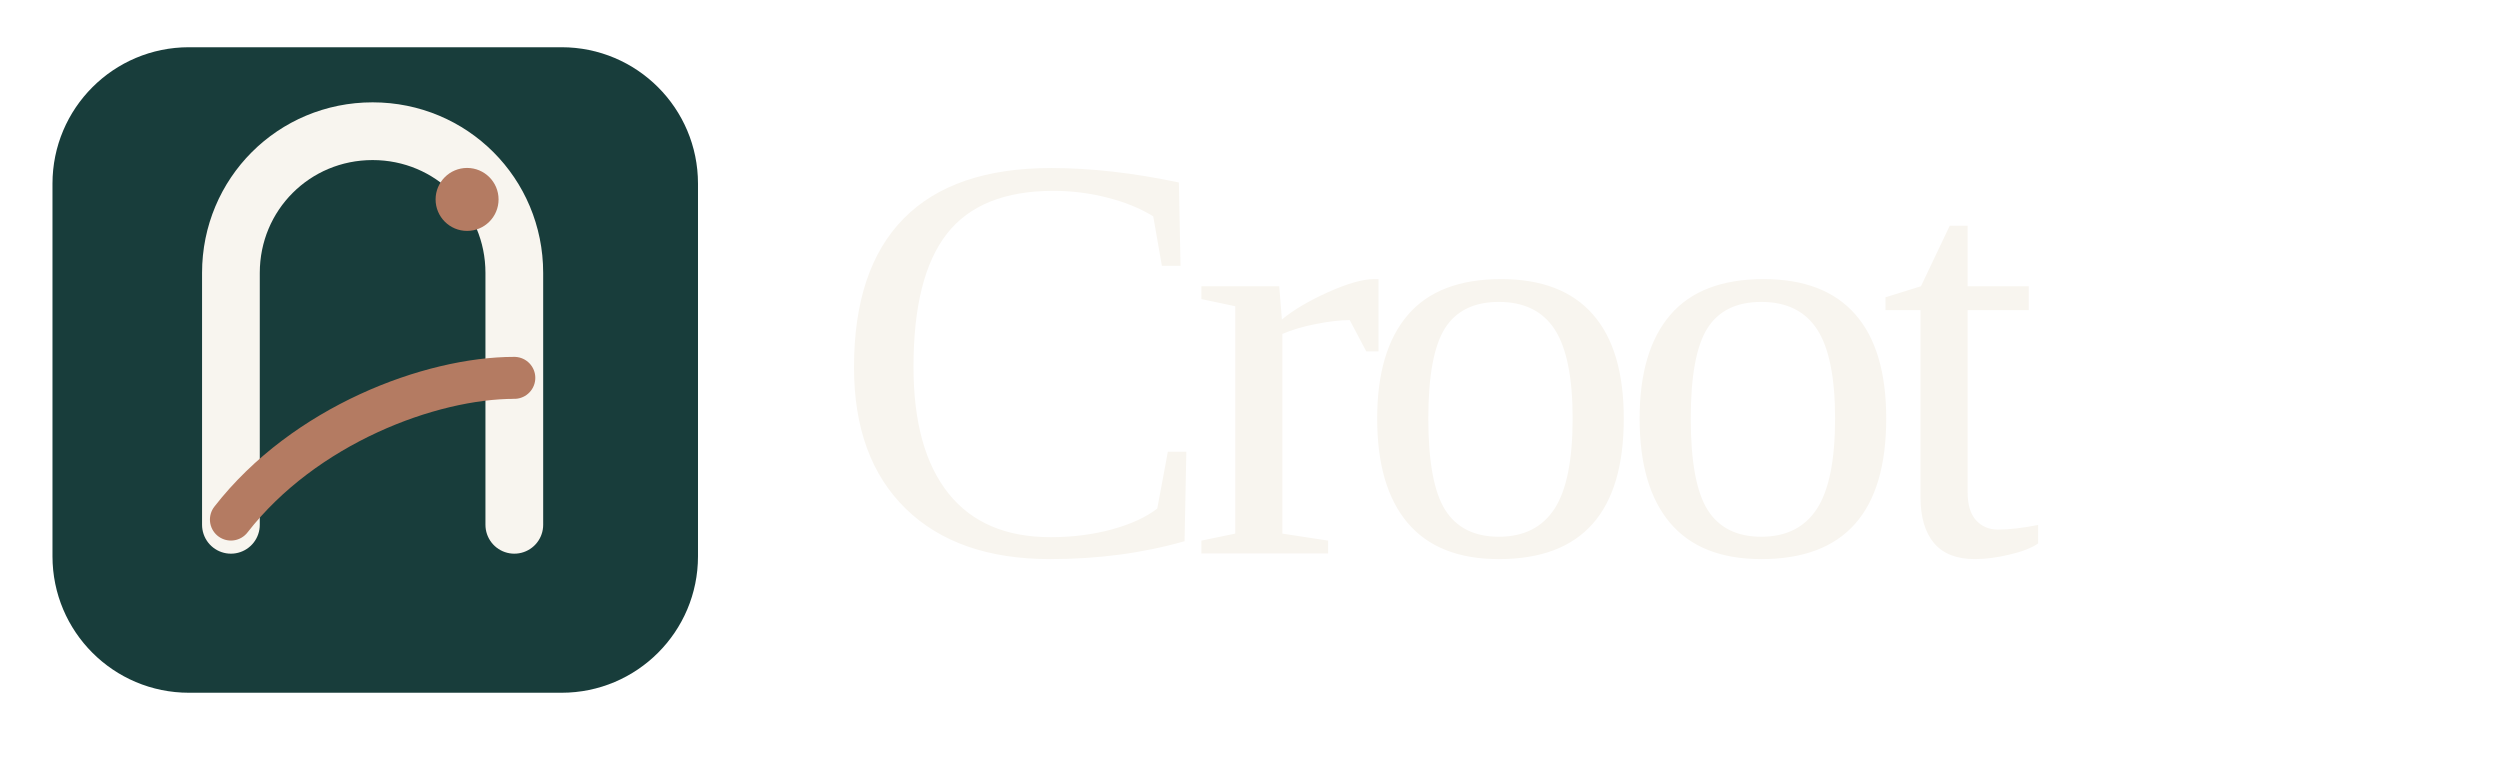
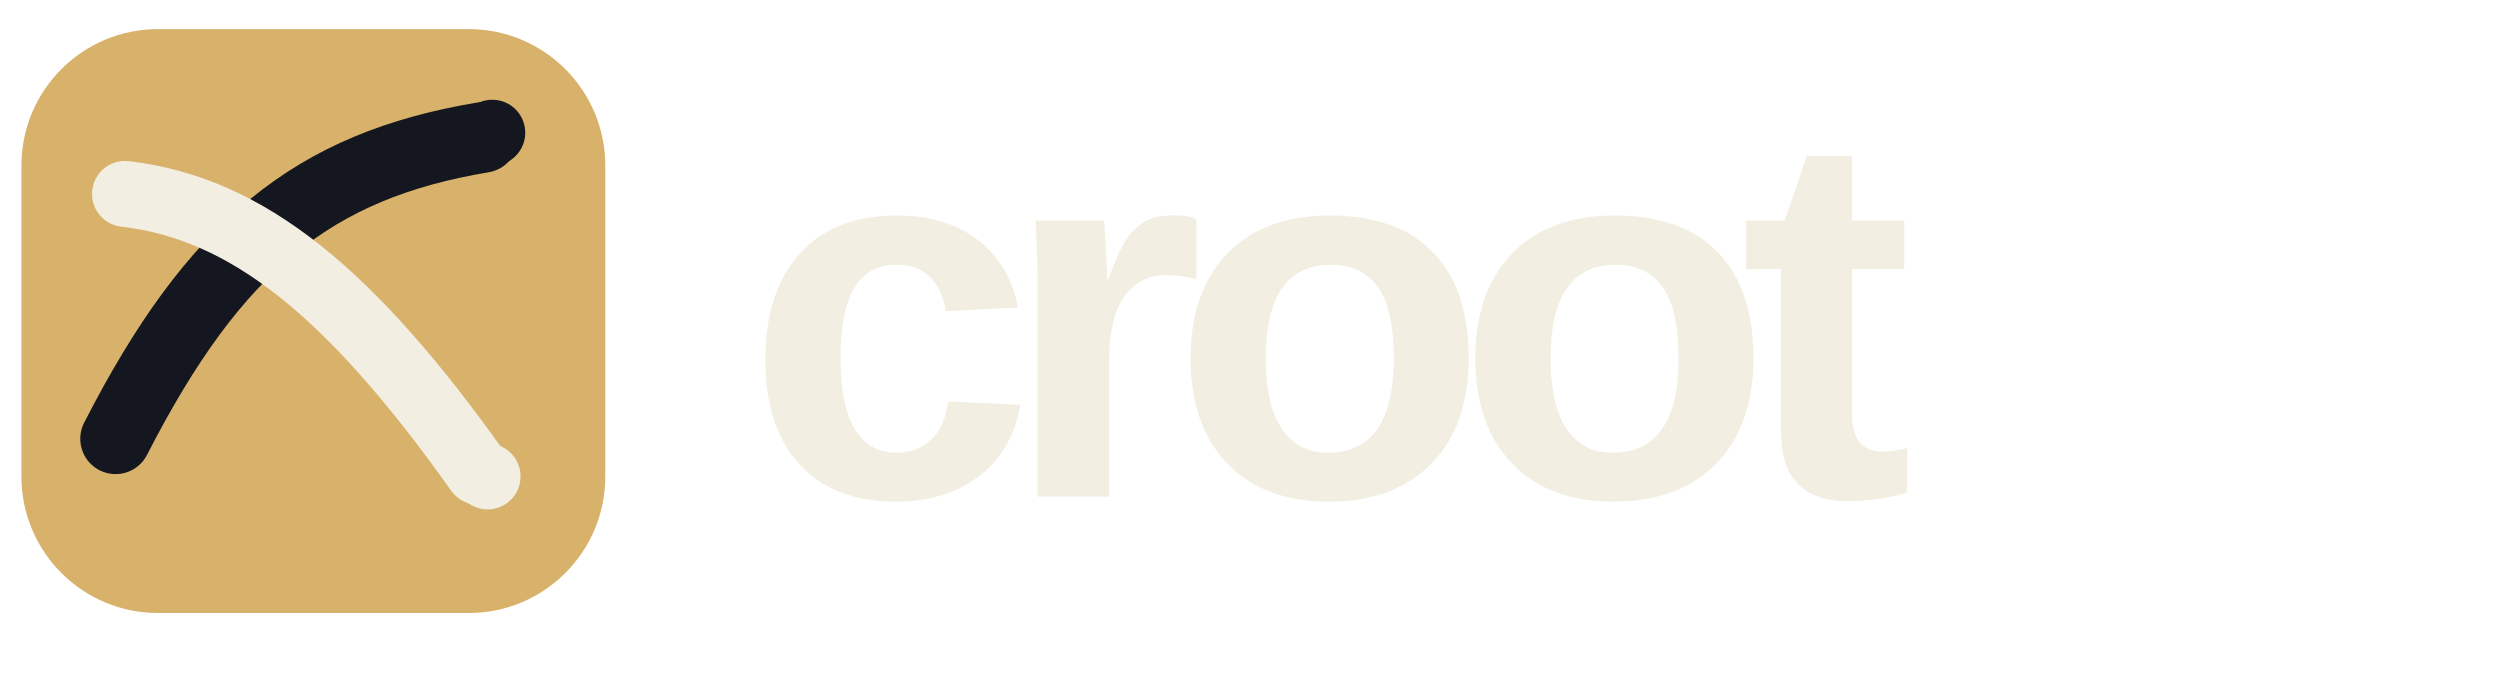
- <svg xmlns="http://www.w3.org/2000/svg" viewBox="0 0 262 80" role="img" aria-labelledby="title">
-   <g transform="translate(-11 -11) scale(.55)">
-     <rect x="30" y="29" width="123" height="123" rx="26" fill="#183D3B" />
-     <path d="M64 120V72c0-15 12-27 27-27s27 12 27 27v48" fill="none" stroke="#F8F5EF" stroke-width="11" stroke-linecap="round" />
-     <path d="M64 119c14-18 38-27 54-27" fill="none" stroke="#B47B62" stroke-width="8" stroke-linecap="round" />
-     <circle cx="109" cy="58" r="6" fill="#B47B62" />
+ <svg xmlns="http://www.w3.org/2000/svg" viewBox="0 0 292 80" role="img" aria-labelledby="title">
+   <g transform="translate(-14 -12) scale(.55)">
+     <rect x="30" y="28" width="124" height="124" rx="29" fill="#D8B26A" />
+     <path d="M50 115c21-41 42-58 78-64" fill="none" stroke="#14171F" stroke-width="15" stroke-linecap="round" />
+     <path d="M52 63c26 3 48 21 75 59" fill="none" stroke="#F3EEE2" stroke-width="14" stroke-linecap="round" />
+     <circle cx="130" cy="50" r="7" fill="#14171F" />
+     <circle cx="129" cy="123" r="7" fill="#F3EEE2" />
  </g>
-   <text x="87" y="58" fill="#F8F5EF" font-family="Georgia, 'Times New Roman', serif" font-size="61" letter-spacing="-3">Croot</text>
+   <text x="87" y="58" fill="#F3EEE2" font-family="Arial,Helvetica,sans-serif" font-size="61" font-weight="700" letter-spacing="-4">croot</text>
</svg>
